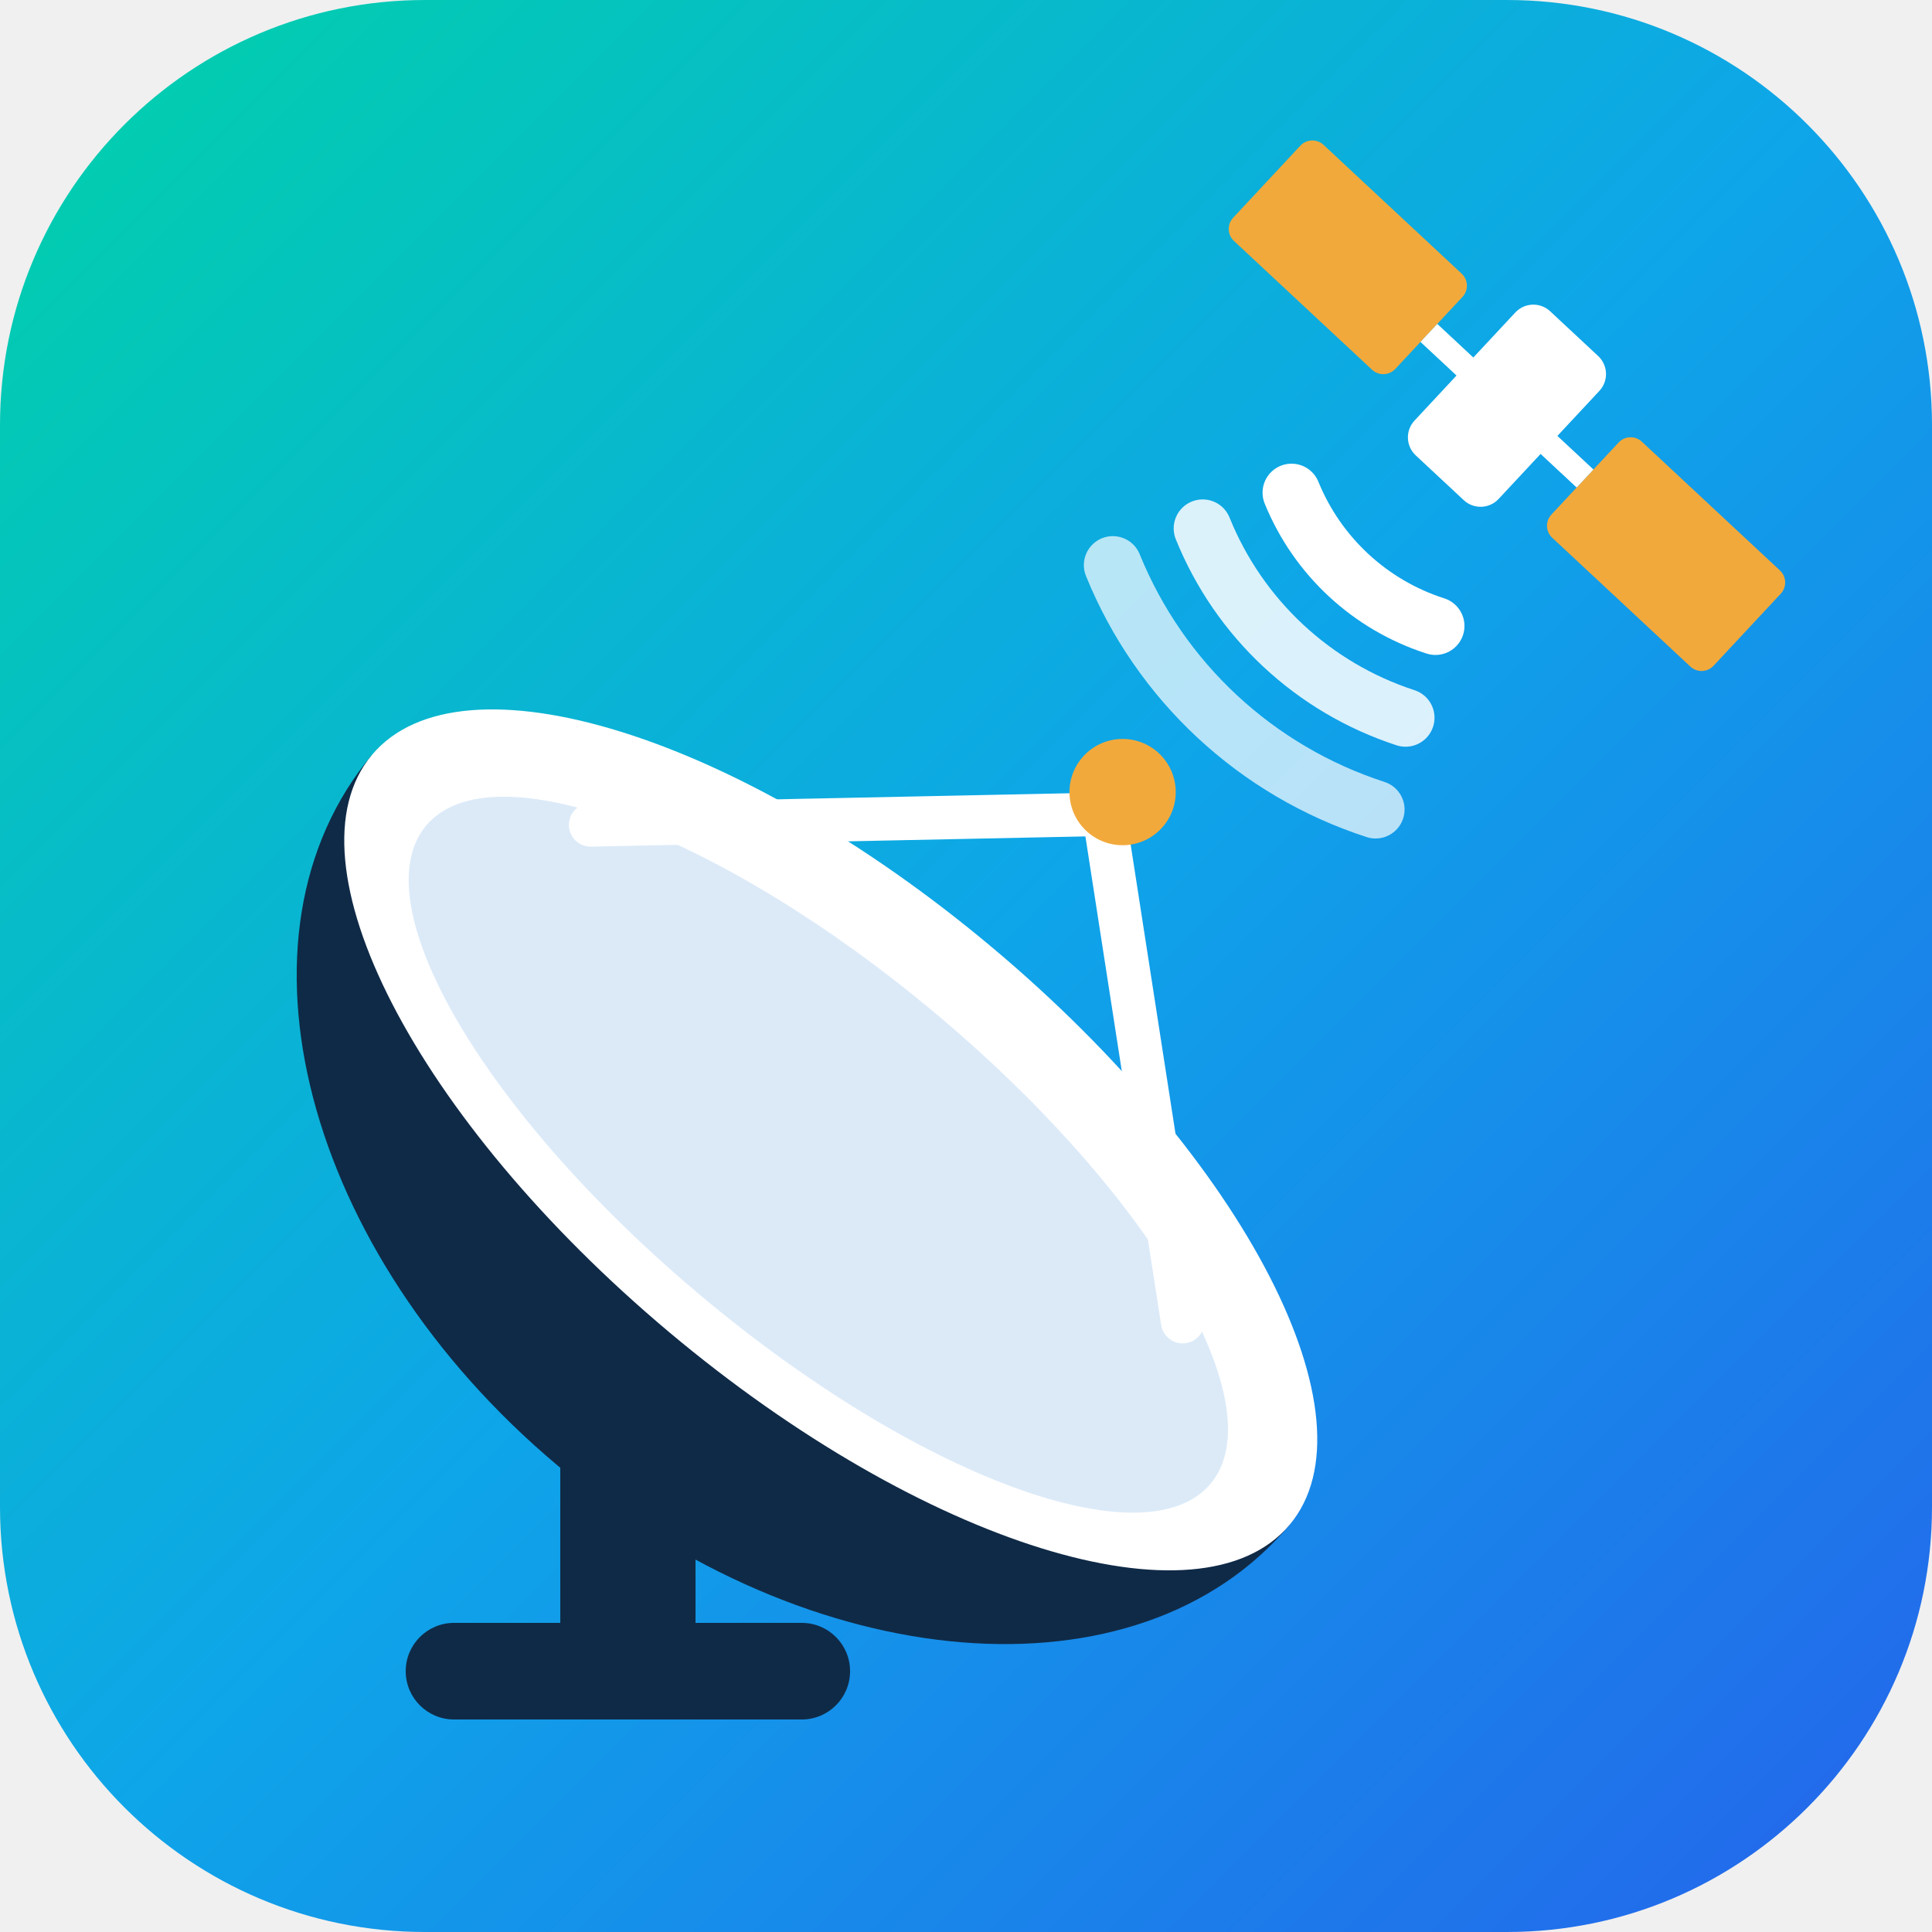
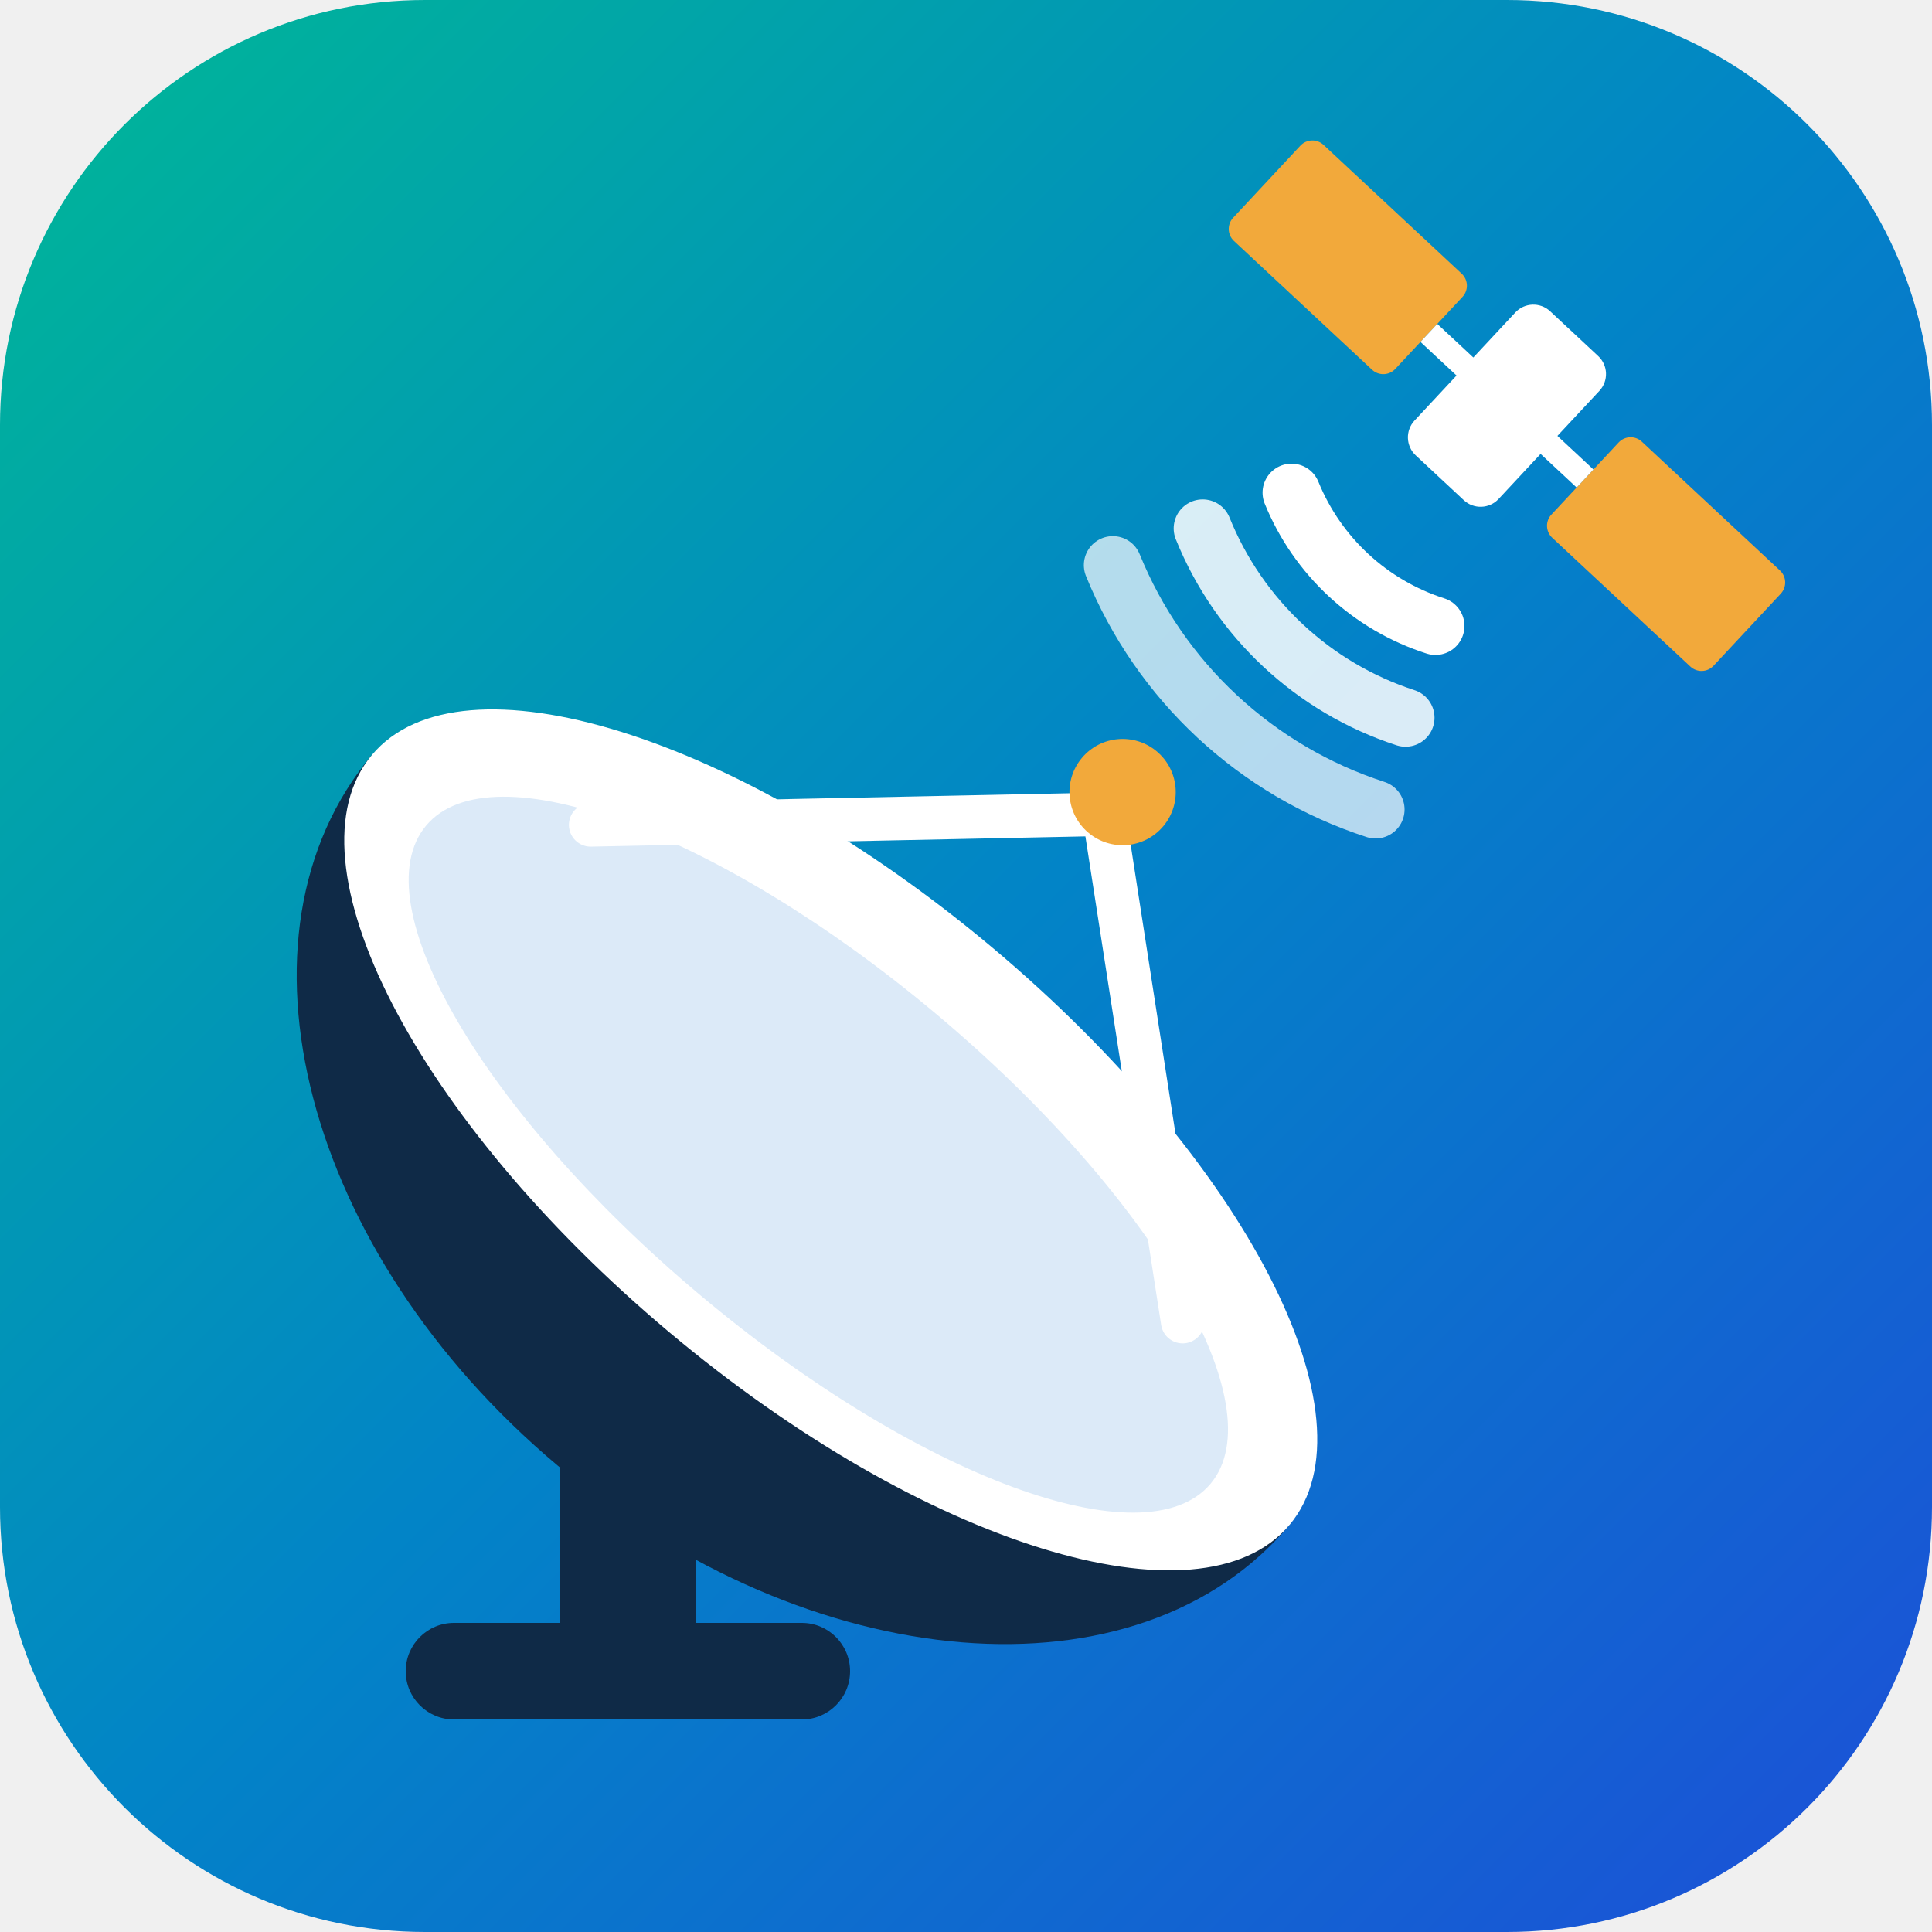
<svg xmlns="http://www.w3.org/2000/svg" viewBox="0 0 200 200">
  <defs>
    <linearGradient id="aurora" x1="0" y1="0" x2="1" y2="1">
-       <stop offset="0" stop-color="#00D2A8" />
-       <stop offset="0.5" stop-color="#0EA5E9" />
-       <stop offset="1" stop-color="#2563EB" />
+       <stop offset="0" stop-color="#00B896" />
+       <stop offset="0.5" stop-color="#0284C7" />
+       <stop offset="1" stop-color="#1D4ED8" />
    </linearGradient>
  </defs>
  <rect width="200" height="200" rx="44" fill="url(#aurora)" />
  <g fill="none" stroke="#FFFFFF" stroke-width="6" stroke-linecap="round">
    <path d="M148.6 64.8 A24 24 0 0 1 133.7 51.0" opacity="1" />
    <path d="M145.5 74.3 A34 34 0 0 1 124.5 54.7" opacity="0.85" />
    <path d="M142.4 83.8 A44 44 0 0 1 115.2 58.5" opacity="0.7" />
  </g>
  <g transform="translate(156 42) rotate(43) scale(0.85)">
    <rect x="-40" y="-8" width="27" height="16" rx="2" fill="#F2A93B" />
    <rect x="13" y="-8" width="27" height="16" rx="2" fill="#F2A93B" />
    <path d="M-13 0 H13" stroke="#FFFFFF" stroke-width="3" />
    <rect x="-7" y="-12" width="14" height="24" rx="3" fill="#FFFFFF" />
  </g>
  <rect x="58" y="138" width="14" height="34" rx="3" fill="#0F2A47" />
  <rect x="42" y="168" width="46" height="10" rx="5" fill="#0F2A47" />
  <g transform="translate(86 118) rotate(40)">
    <path d="M-62 0 A62 44 0 0 0 62 0 Z" fill="#0F2A47" />
    <ellipse cx="0" cy="0" rx="62" ry="26" fill="#FFFFFF" />
    <ellipse cx="0" cy="2" rx="53" ry="19" fill="#DCEAF8" />
    <path d="M-40 -9 L0 -44 M40 -9 L0 -44" stroke="#FFFFFF" stroke-width="4.5" stroke-linecap="round" />
    <circle cx="0" cy="-47" r="5.5" fill="#F2A93B" />
  </g>
</svg>
